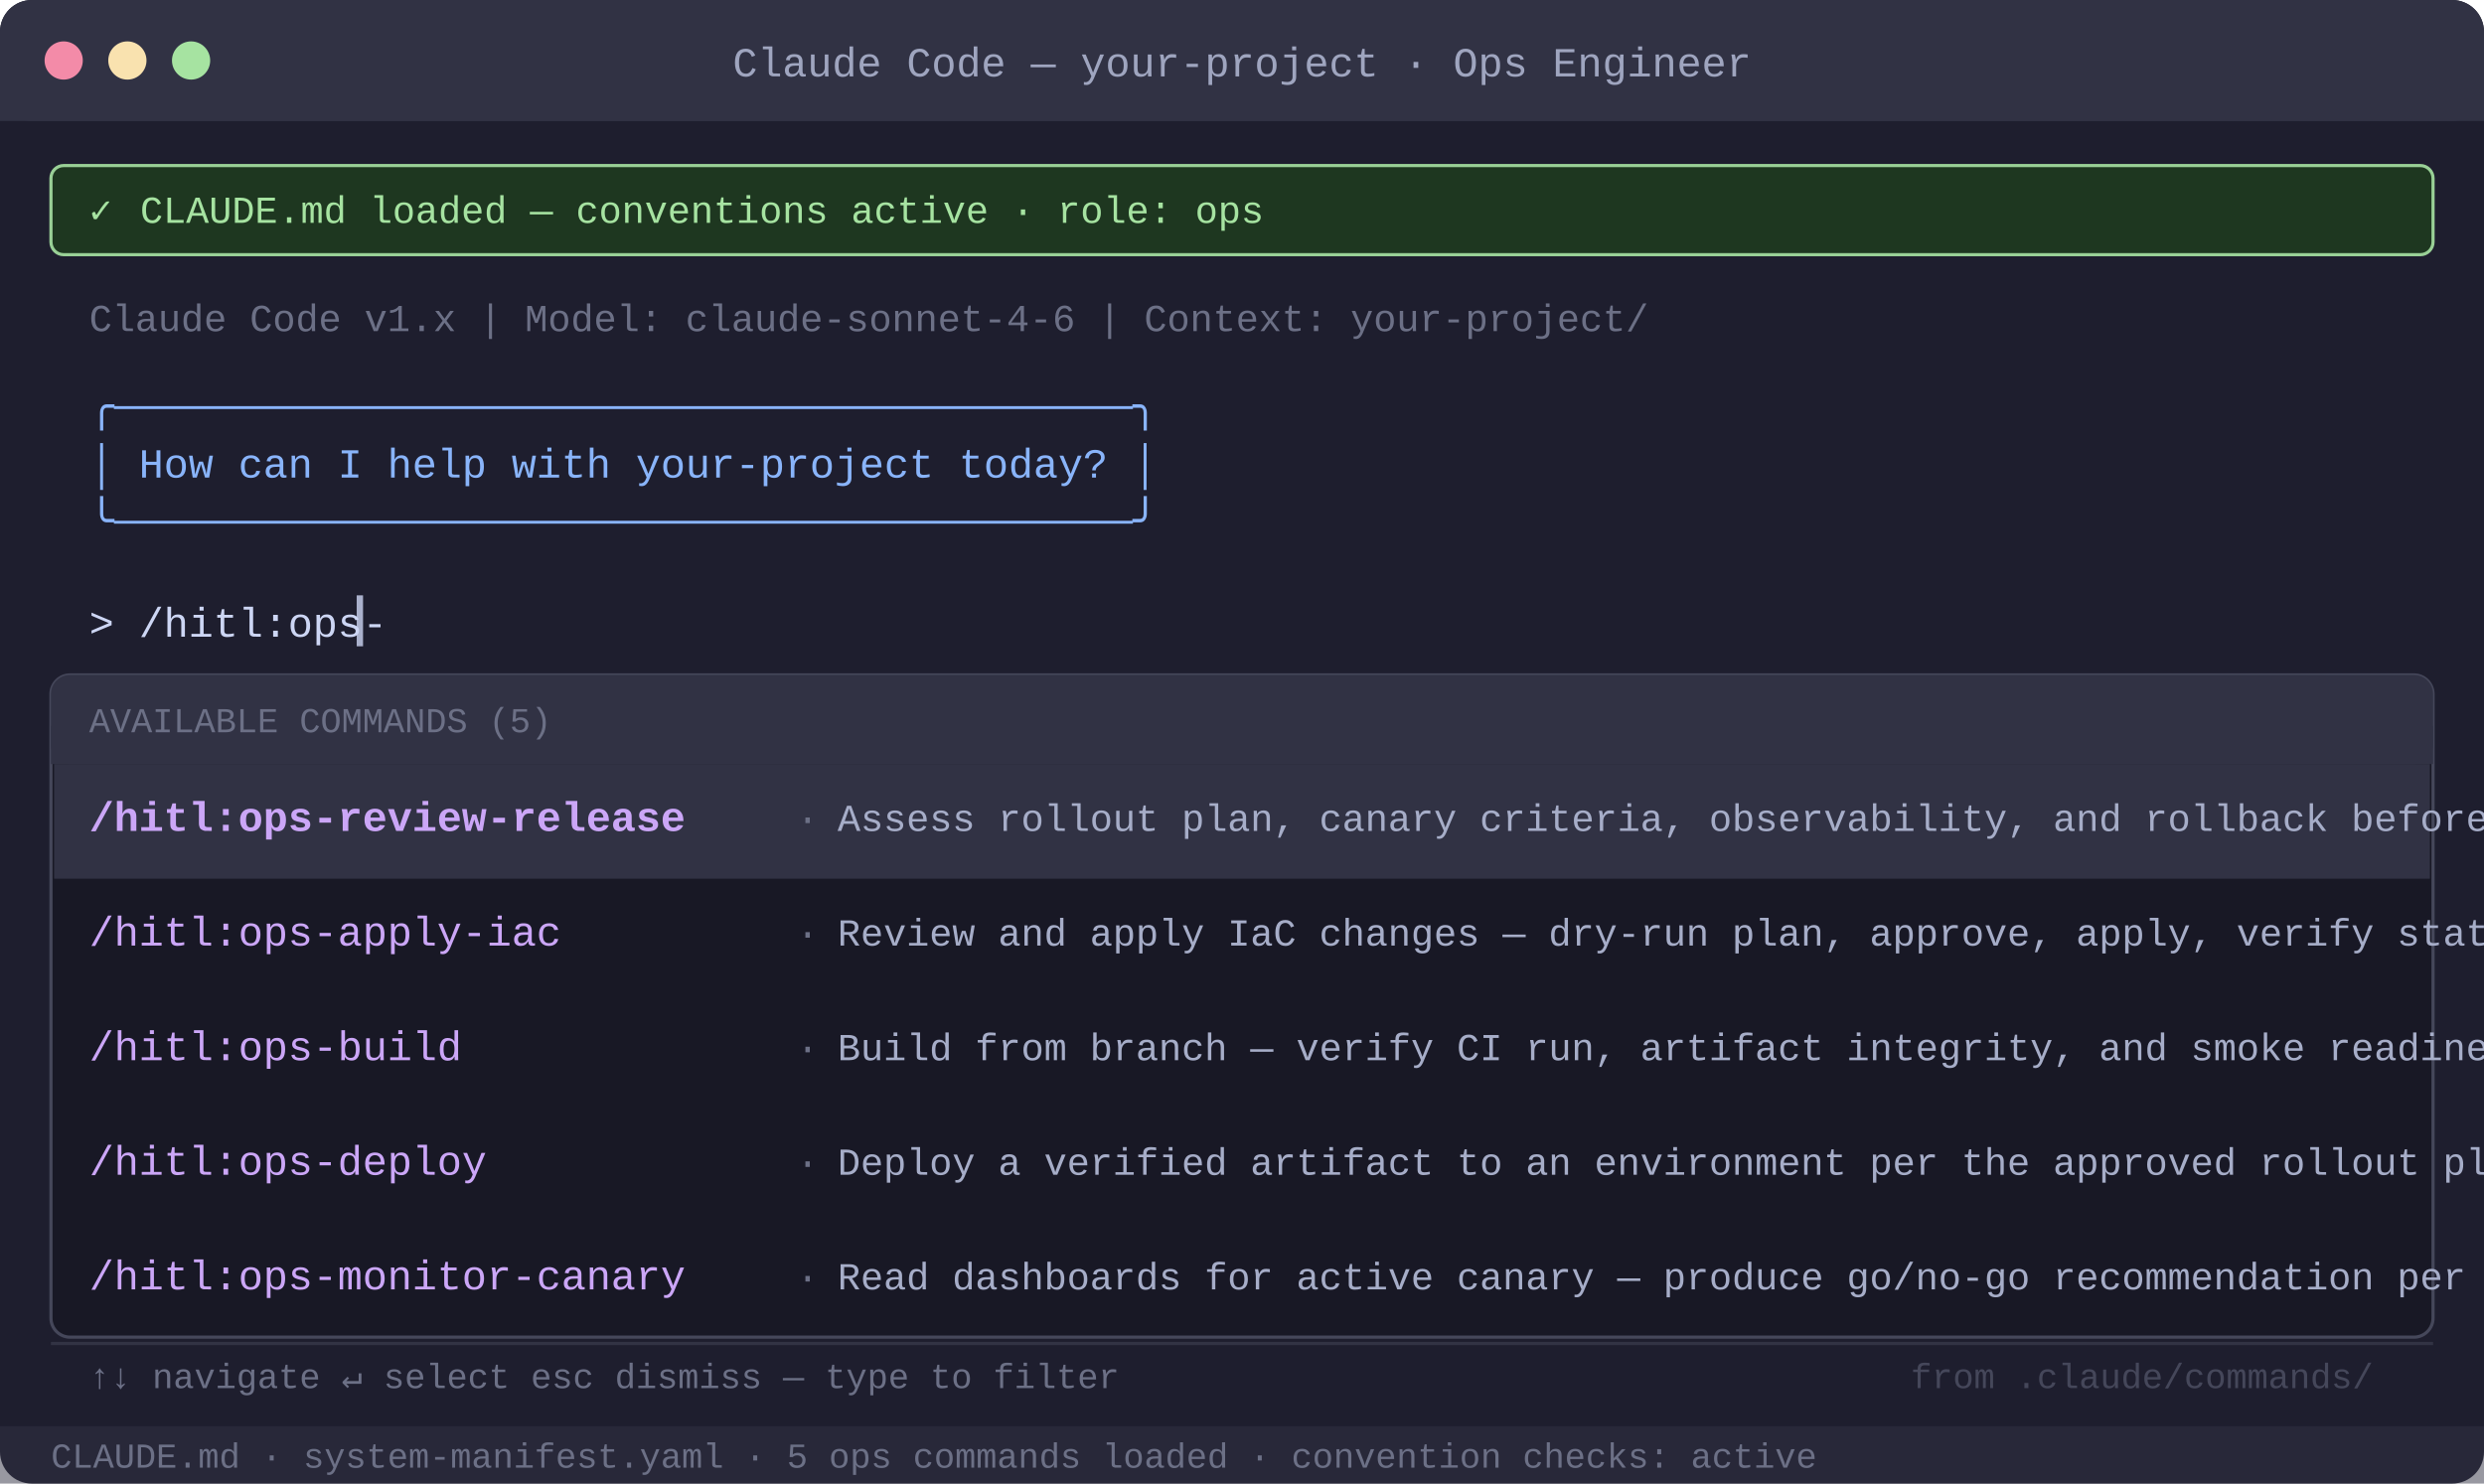
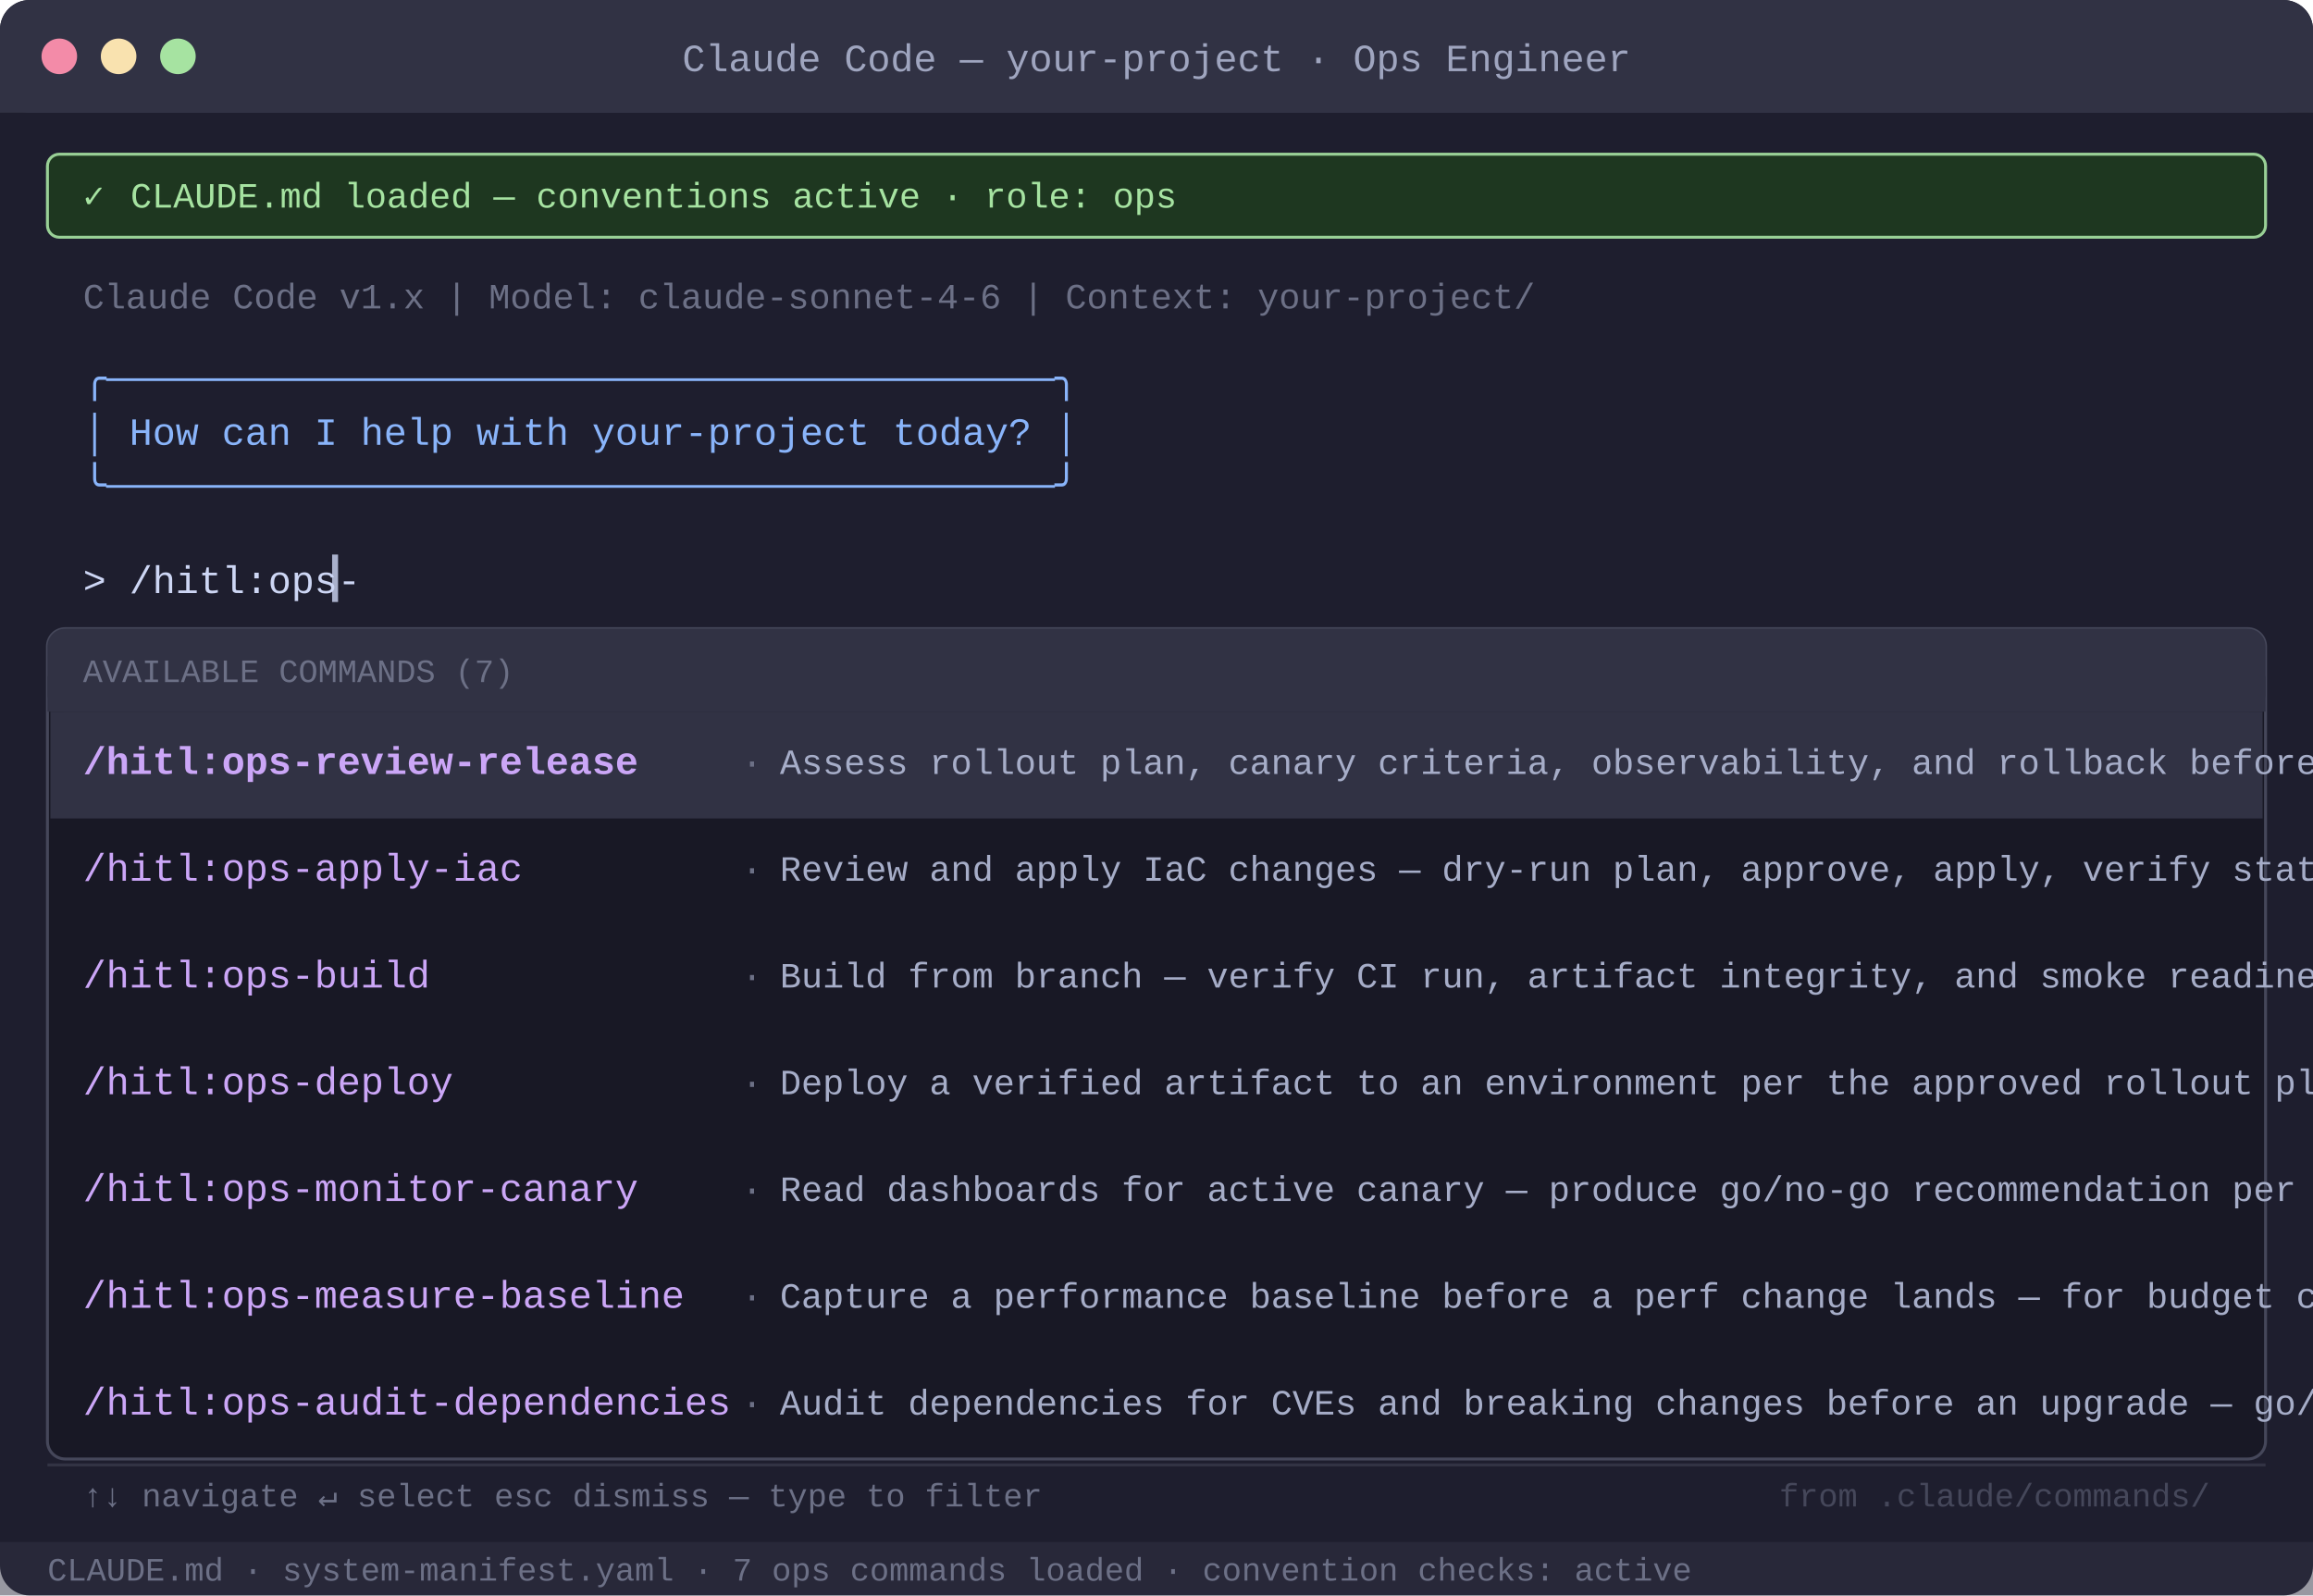
- <svg xmlns="http://www.w3.org/2000/svg" viewBox="0 0 780 466" width="780" height="466" font-family="'Menlo','Monaco','Consolas','Courier New',monospace">
-   <rect width="780" height="466" rx="10" fill="#1e1e2e" />
+ <svg xmlns="http://www.w3.org/2000/svg" viewBox="0 0 780 538" width="780" height="538" font-family="'Menlo','Monaco','Consolas','Courier New',monospace">
+   <rect width="780" height="538" rx="10" fill="#1e1e2e" />
  <rect width="780" height="38" rx="10" fill="#313244" />
  <rect y="28" width="780" height="10" fill="#313244" />
  <circle cx="20" cy="19" r="6" fill="#f38ba8" />
  <circle cx="40" cy="19" r="6" fill="#f9e2af" />
  <circle cx="60" cy="19" r="6" fill="#a6e3a1" />
  <text x="390" y="24" text-anchor="middle" fill="#cdd6f4" font-size="13" opacity="0.7">Claude Code — your-project · Ops Engineer</text>
  <rect x="16" y="52" width="748" height="28" rx="4" fill="#1e3a1e" stroke="#a6e3a1" stroke-width="1" opacity="0.9" />
  <text x="28" y="70" fill="#a6e3a1" font-size="12">✓</text>
  <text x="44" y="70" fill="#a6e3a1" font-size="12">CLAUDE.md loaded — conventions active · role: ops</text>
  <text x="28" y="104" fill="#6c7086" font-size="12">Claude Code v1.x  |  Model: claude-sonnet-4-6  |  Context: your-project/</text>
  <text x="28" y="132" fill="#89b4fa" font-size="13">╭─────────────────────────────────────────╮</text>
  <text x="28" y="150" fill="#89b4fa" font-size="13">│  How can I help with your-project today? │</text>
  <text x="28" y="168" fill="#89b4fa" font-size="13">╰─────────────────────────────────────────╯</text>
  <text x="28" y="200" fill="#cdd6f4" font-size="13">&gt; /hitl:ops-</text>
  <rect x="112" y="187" width="2" height="16" fill="#cdd6f4" opacity="0.8" />
-   <rect x="16" y="212" width="748" height="208" rx="6" fill="#181825" stroke="#45475a" stroke-width="1" />
+   <rect x="16" y="212" width="748" height="280" rx="6" fill="#181825" stroke="#45475a" stroke-width="1" />
  <rect x="16" y="212" width="748" height="28" rx="6" fill="#313244" />
  <rect x="16" y="228" width="748" height="12" fill="#313244" />
-   <text x="28" y="230" fill="#6c7086" font-size="11">AVAILABLE COMMANDS  (5)</text>
+   <text x="28" y="230" fill="#6c7086" font-size="11">AVAILABLE COMMANDS  (7)</text>
  <rect x="17" y="240" width="746" height="36" fill="#313244" rx="0" />
  <text x="28" y="261" fill="#cba6f7" font-size="13" font-weight="bold">/hitl:ops-review-release</text>
  <text x="250" y="261" fill="#6c7086" font-size="12">  ·</text>
  <text x="263" y="261" fill="#a6adc8" font-size="12">Assess rollout plan, canary criteria, observability, and rollback before release</text>
  <rect x="17" y="276" width="746" height="36" fill="transparent" />
  <text x="28" y="297" fill="#cba6f7" font-size="13">/hitl:ops-apply-iac</text>
  <text x="250" y="297" fill="#6c7086" font-size="12">  ·</text>
  <text x="263" y="297" fill="#a6adc8" font-size="12">Review and apply IaC changes — dry-run plan, approve, apply, verify state</text>
  <rect x="17" y="312" width="746" height="36" fill="transparent" />
  <text x="28" y="333" fill="#cba6f7" font-size="13">/hitl:ops-build</text>
  <text x="250" y="333" fill="#6c7086" font-size="12">  ·</text>
  <text x="263" y="333" fill="#a6adc8" font-size="12">Build from branch — verify CI run, artifact integrity, and smoke readiness</text>
  <rect x="17" y="348" width="746" height="36" fill="transparent" />
  <text x="28" y="369" fill="#cba6f7" font-size="13">/hitl:ops-deploy</text>
  <text x="250" y="369" fill="#6c7086" font-size="12">  ·</text>
  <text x="263" y="369" fill="#a6adc8" font-size="12">Deploy a verified artifact to an environment per the approved rollout plan</text>
  <rect x="17" y="384" width="746" height="36" fill="transparent" />
  <text x="28" y="405" fill="#cba6f7" font-size="13">/hitl:ops-monitor-canary</text>
  <text x="250" y="405" fill="#6c7086" font-size="12">  ·</text>
  <text x="263" y="405" fill="#a6adc8" font-size="12">Read dashboards for active canary — produce go/no-go recommendation per step</text>
-   <line x1="16" y1="422" x2="764" y2="422" stroke="#45475a" stroke-width="1" opacity="0.5" />
-   <text x="28" y="436" fill="#6c7086" font-size="11">↑↓ navigate   ↵ select   esc dismiss   —   type to filter</text>
-   <text x="600" y="436" fill="#45475a" font-size="11">from .claude/commands/</text>
-   <rect x="0" y="448" width="780" height="18" fill="#313244" opacity="0.5" />
-   <text x="16" y="461" fill="#6c7086" font-size="11">CLAUDE.md  ·  system-manifest.yaml  ·  5 ops commands loaded  ·  convention checks: active</text>
+   <rect x="17" y="420" width="746" height="36" fill="transparent" />
+   <text x="28" y="441" fill="#cba6f7" font-size="13">/hitl:ops-measure-baseline</text>
+   <text x="250" y="441" fill="#6c7086" font-size="12">  ·</text>
+   <text x="263" y="441" fill="#a6adc8" font-size="12">Capture a performance baseline before a perf change lands — for budget checks</text>
+   <rect x="17" y="456" width="746" height="36" fill="transparent" />
+   <text x="28" y="477" fill="#cba6f7" font-size="13">/hitl:ops-audit-dependencies</text>
+   <text x="250" y="477" fill="#6c7086" font-size="12">  ·</text>
+   <text x="263" y="477" fill="#a6adc8" font-size="12">Audit dependencies for CVEs and breaking changes before an upgrade — go/no-go</text>
+   <line x1="16" y1="494" x2="764" y2="494" stroke="#45475a" stroke-width="1" opacity="0.5" />
+   <text x="28" y="508" fill="#6c7086" font-size="11">↑↓ navigate   ↵ select   esc dismiss   —   type to filter</text>
+   <text x="600" y="508" fill="#45475a" font-size="11">from .claude/commands/</text>
+   <rect x="0" y="520" width="780" height="18" fill="#313244" opacity="0.5" />
+   <text x="16" y="533" fill="#6c7086" font-size="11">CLAUDE.md  ·  system-manifest.yaml  ·  7 ops commands loaded  ·  convention checks: active</text>
</svg>
